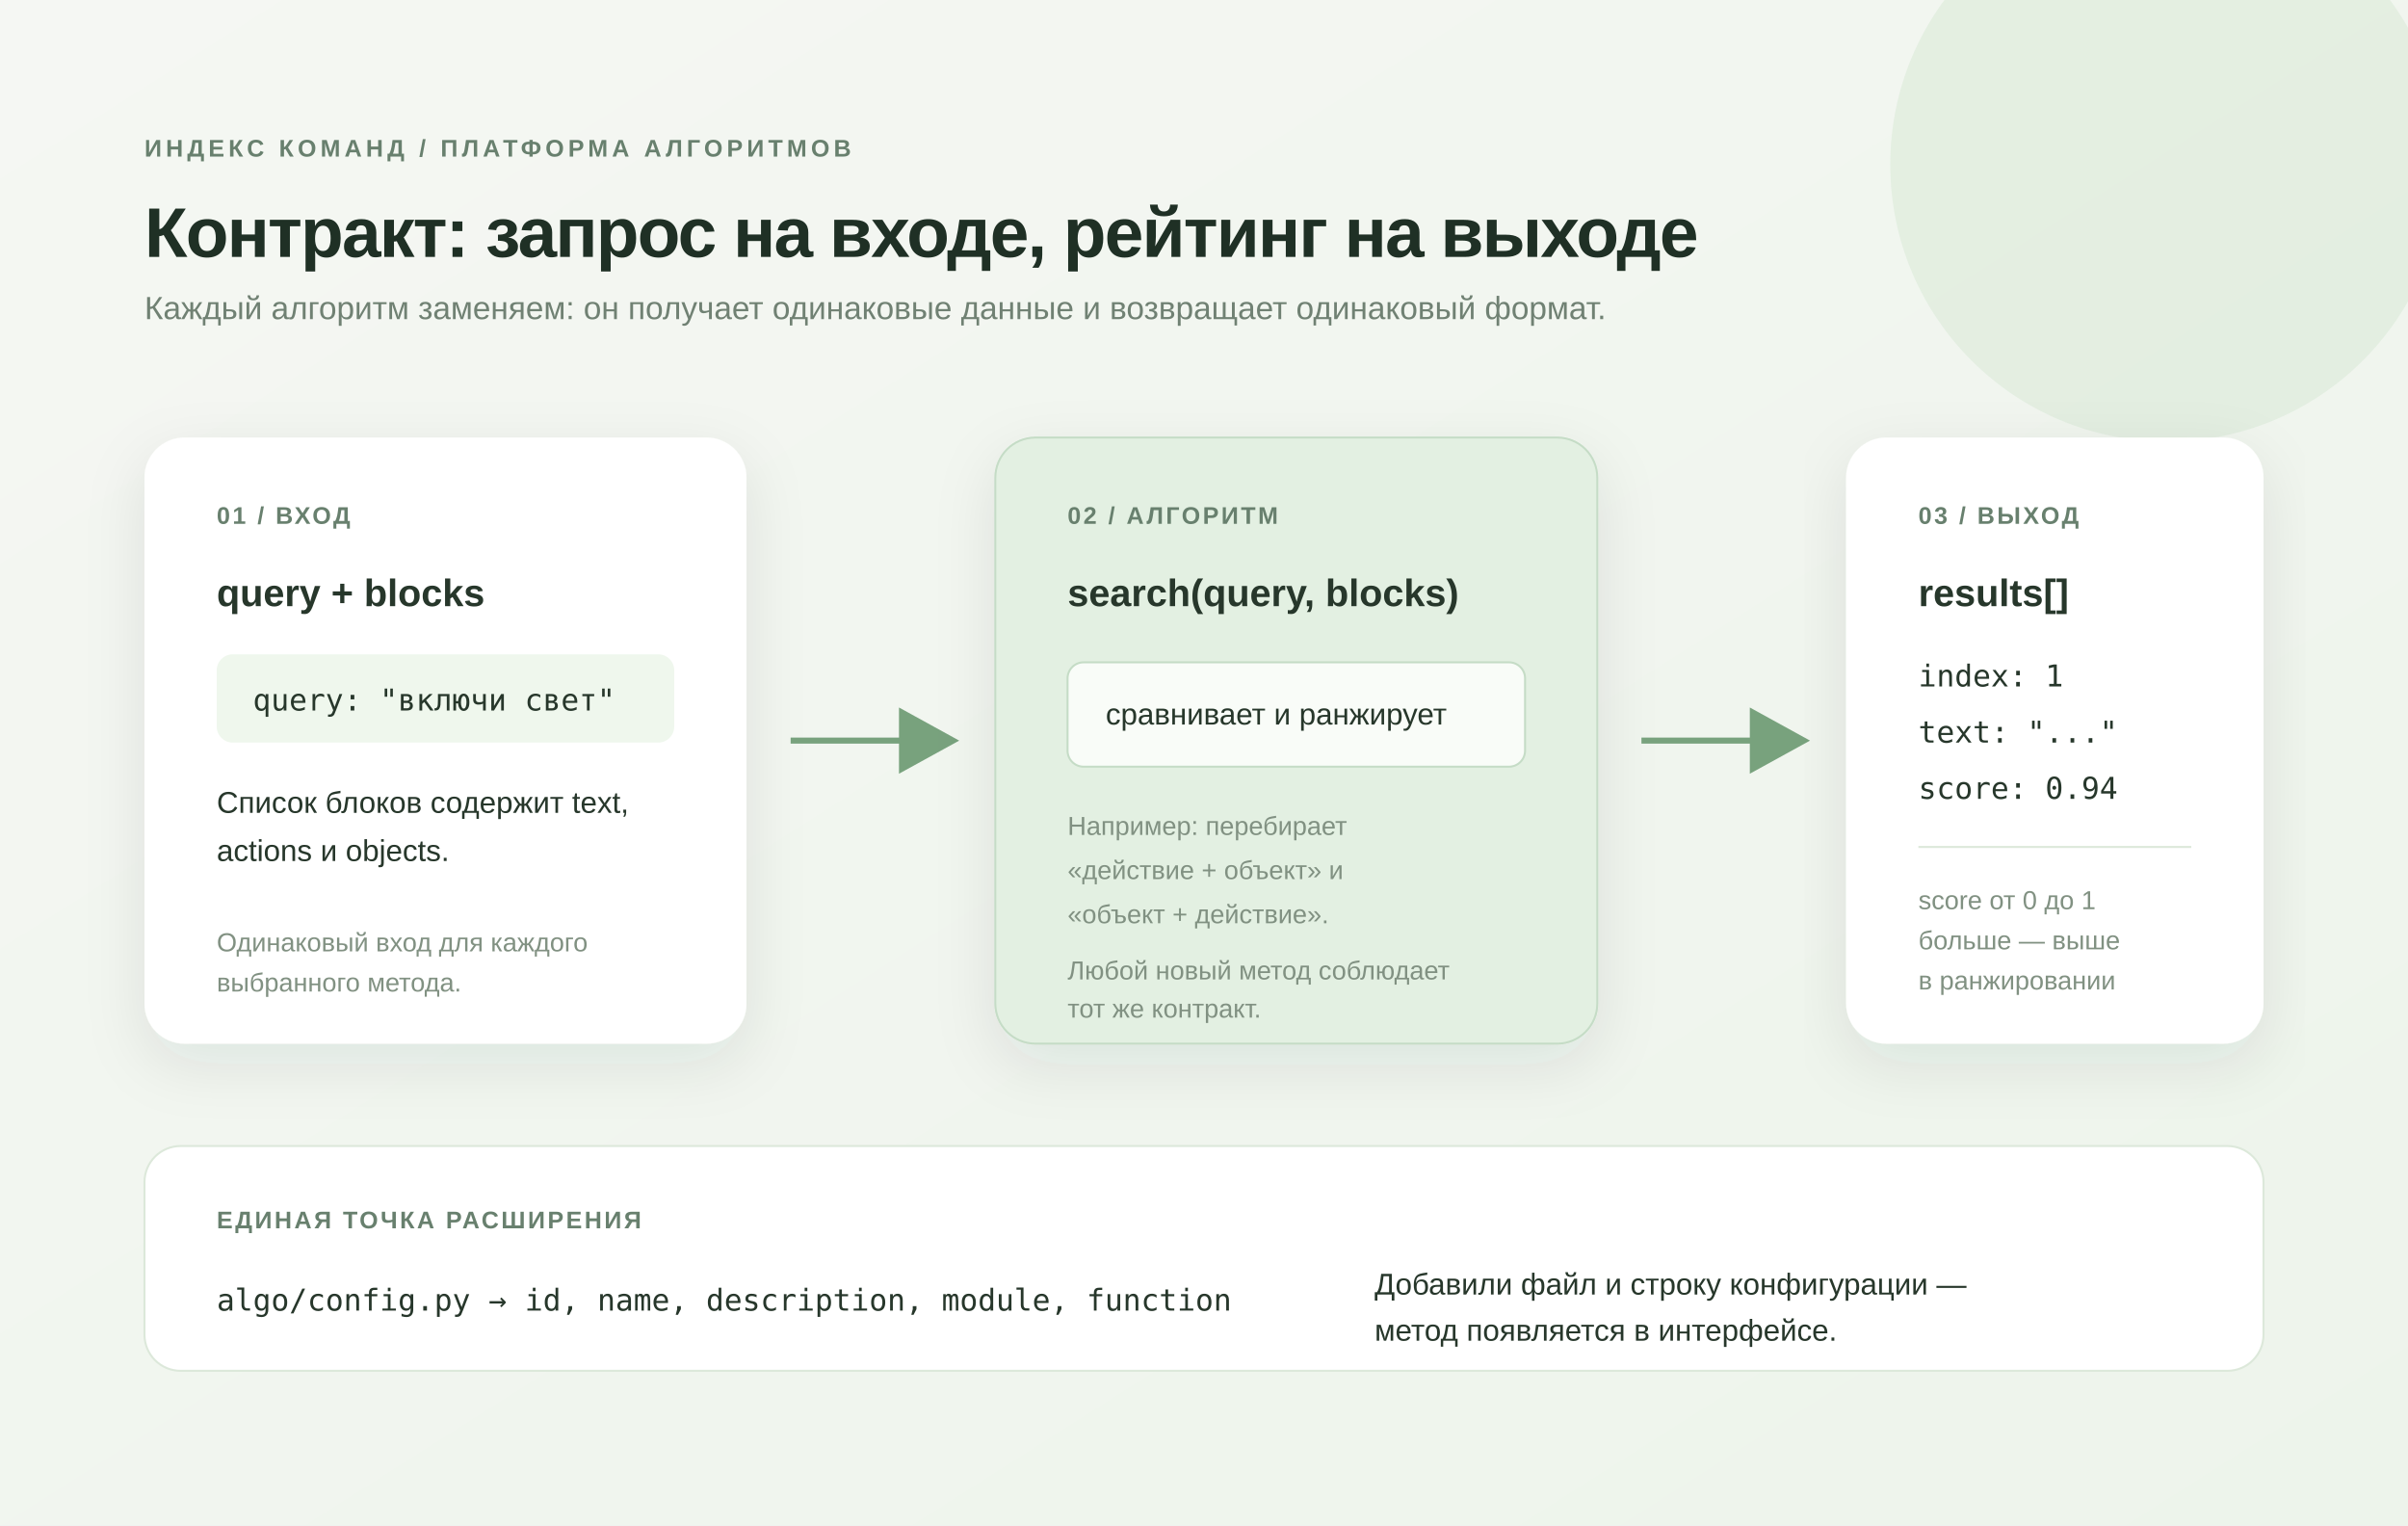
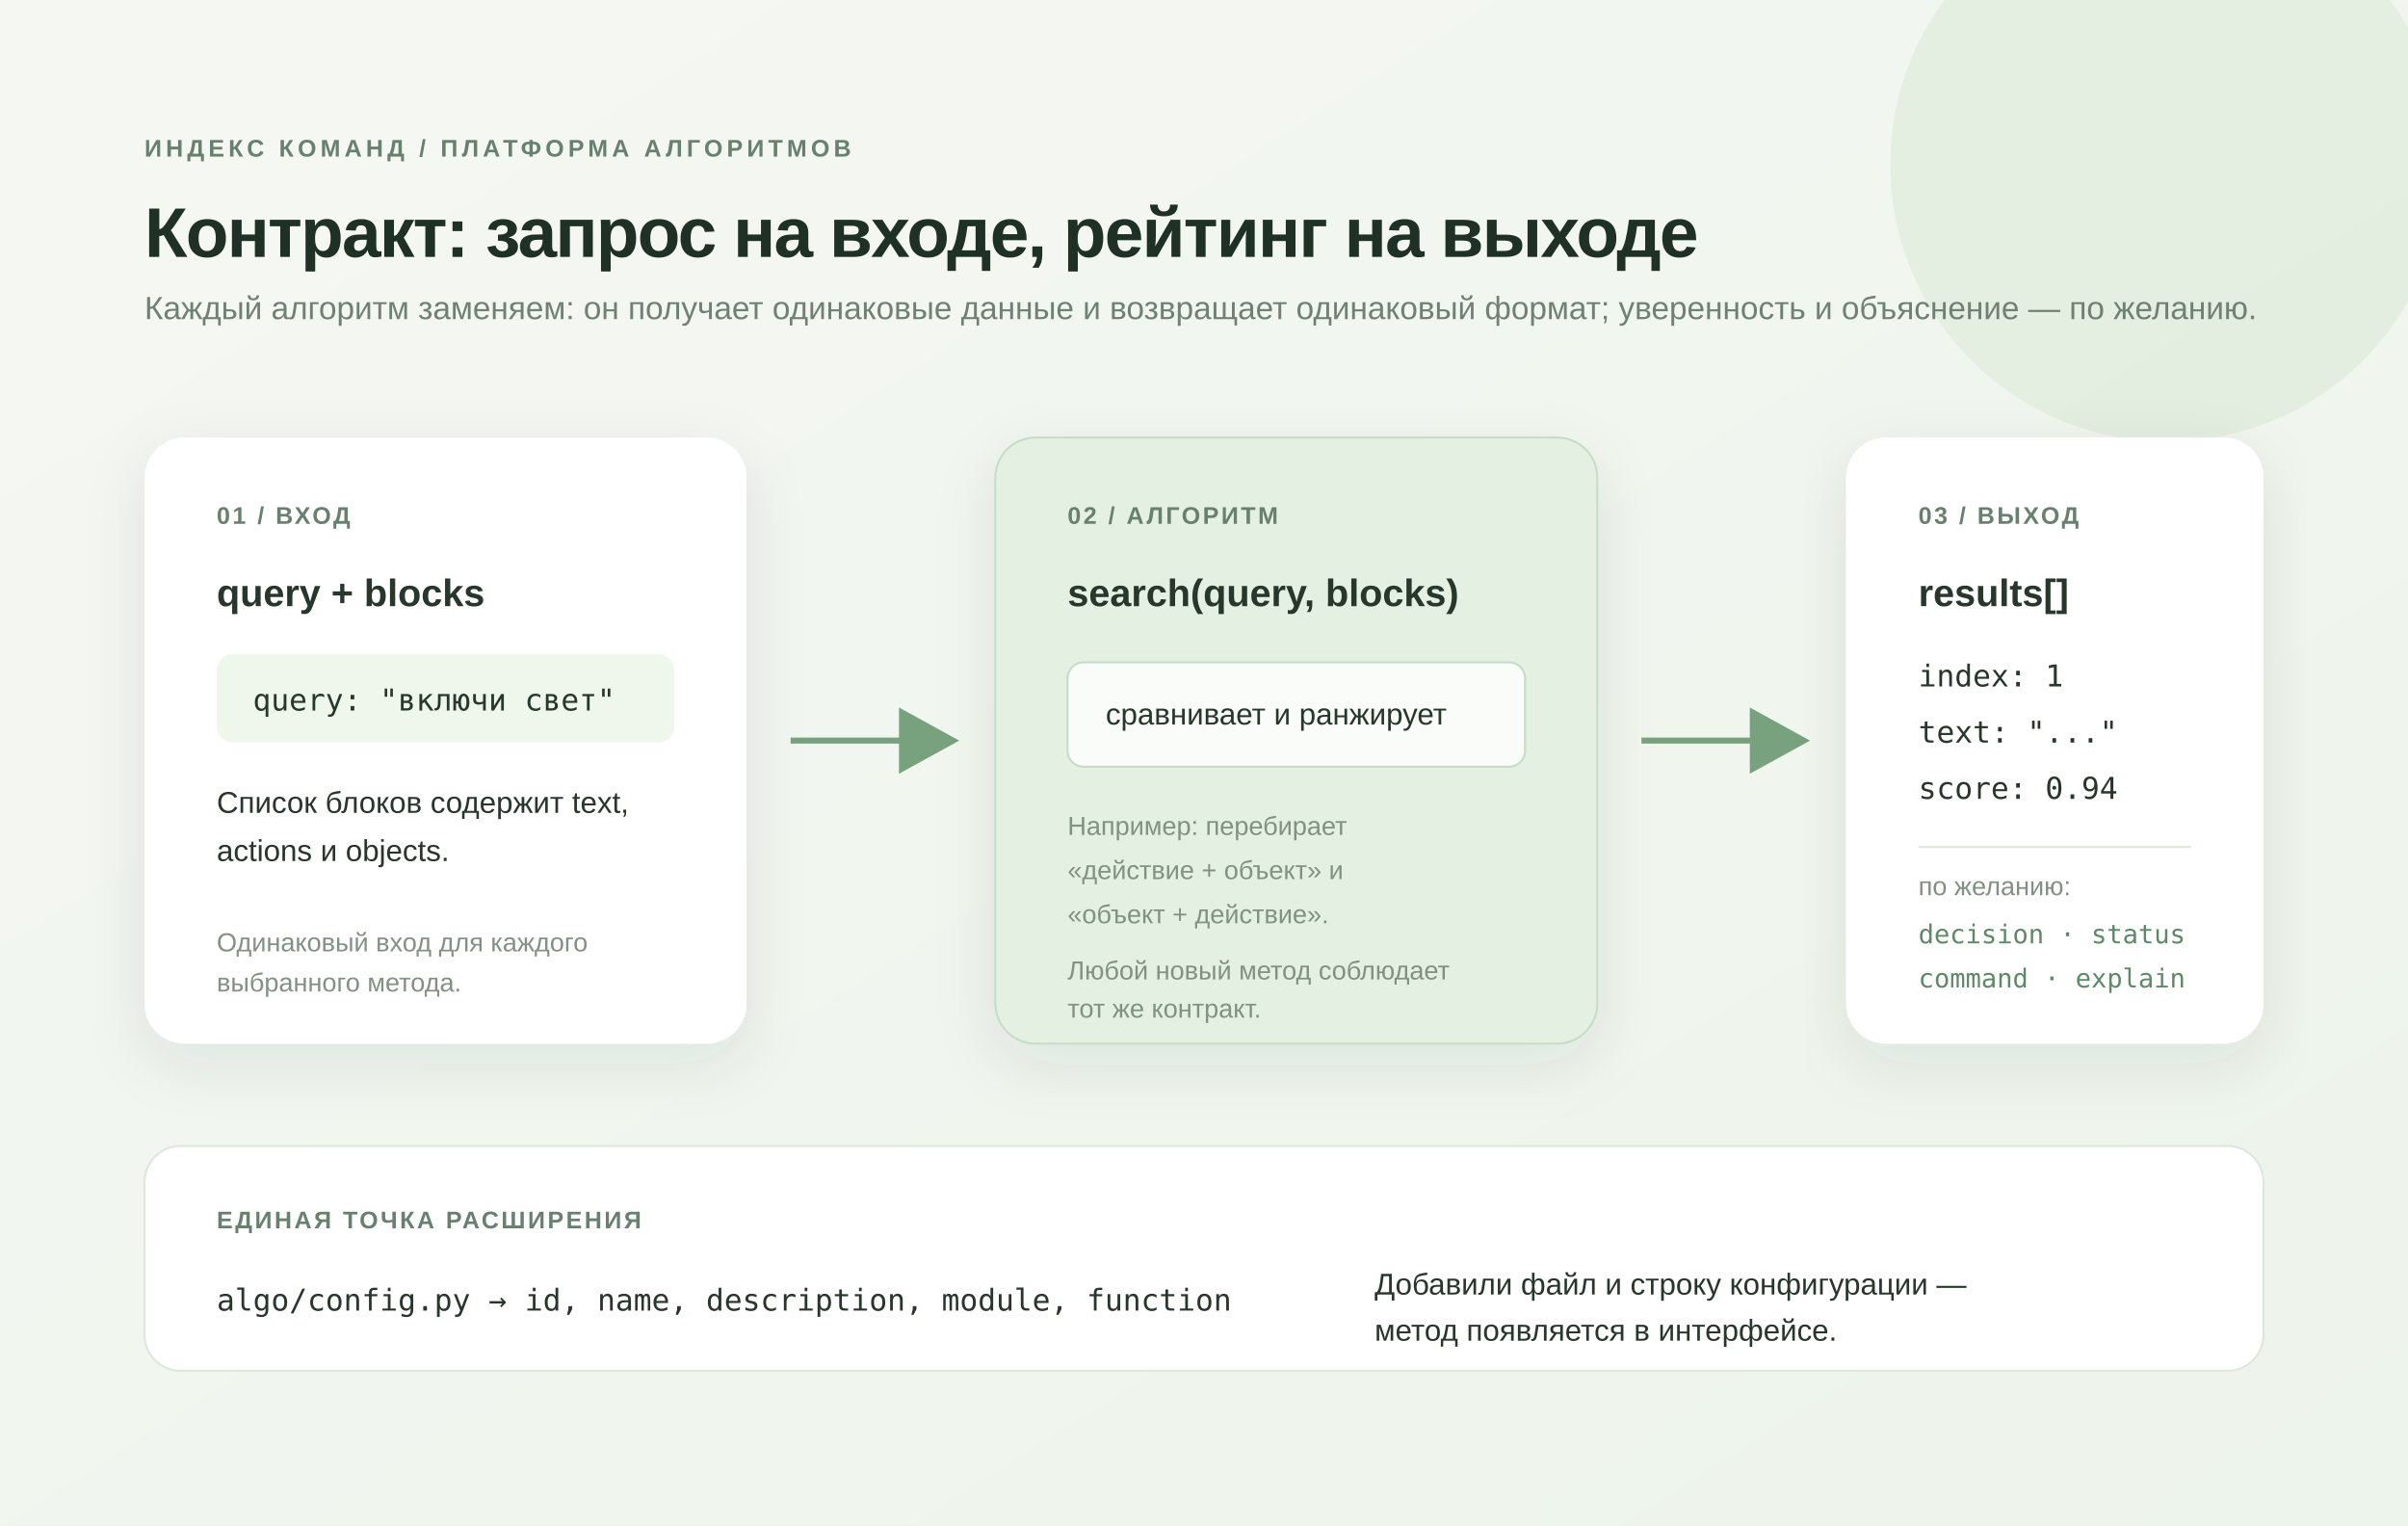
<svg xmlns="http://www.w3.org/2000/svg" width="1200" height="760" viewBox="0 0 1200 760" role="img" aria-labelledby="title desc">
  <defs>
    <linearGradient id="bg" x1="0" y1="0" x2="1" y2="1">
      <stop offset="0" stop-color="#f5f7f3" />
      <stop offset="1" stop-color="#edf4eb" />
    </linearGradient>
    <filter id="shadow" x="-10%" y="-10%" width="120%" height="130%">
      <feDropShadow dx="0" dy="10" stdDeviation="15" flood-color="#294735" flood-opacity=".09" />
    </filter>
    <marker id="arrow" markerWidth="11" markerHeight="11" refX="8" refY="5.5" orient="auto">
      <path d="M0,0 L10,5.5 L0,11 Z" fill="#78a27d" />
    </marker>
    <style>
-       .title{font:700 35px Arial,sans-serif;fill:#1f3025;letter-spacing:-.8px}.subtitle{font:16px Arial,sans-serif;fill:#708173}.eyebrow,.label{font:700 12px Arial,sans-serif;fill:#68806e;letter-spacing:2px}.label{letter-spacing:1.2px}.body{font:15px Arial,sans-serif;fill:#27372b}.code{font:15px monospace;fill:#27372b}.strong{font:700 19px Arial,sans-serif;fill:#27372b}.small{font:13px Arial,sans-serif;fill:#819182}.inverse{fill:#fff}.inverse-soft{fill:#c8ddca}
+       .title{font:700 35px Arial,sans-serif;fill:#1f3025;letter-spacing:-.8px}.subtitle{font:16px Arial,sans-serif;fill:#708173}.eyebrow,.label{font:700 12px Arial,sans-serif;fill:#68806e;letter-spacing:2px}.label{letter-spacing:1.2px}.body{font:15px Arial,sans-serif;fill:#27372b}.code{font:15px monospace;fill:#27372b}.strong{font:700 19px Arial,sans-serif;fill:#27372b}.small{font:13px Arial,sans-serif;fill:#819182}.code-small{font:13px monospace;fill:#5d8966}.inverse{fill:#fff}.inverse-soft{fill:#c8ddca}
    </style>
  </defs>
  <rect width="1200" height="760" fill="url(#bg)" />
  <circle cx="1080" cy="82" r="138" fill="#dbead9" opacity=".62" />
  <text x="72" y="78" class="eyebrow">ИНДЕКС КОМАНД / ПЛАТФОРМА АЛГОРИТМОВ</text>
  <text x="72" y="128" class="title">Контракт: запрос на входе, рейтинг на выходе</text>
-   <text x="72" y="159" class="subtitle">Каждый алгоритм заменяем: он получает одинаковые данные и возвращает одинаковый формат.</text>
+   <text x="72" y="159" class="subtitle">Каждый алгоритм заменяем: он получает одинаковые данные и возвращает одинаковый формат; уверенность и объяснение — по желанию.</text>
  <rect x="72" y="218" width="300" height="302" rx="20" fill="#fff" filter="url(#shadow)" />
  <text x="108" y="261" class="label">01 / ВХОД</text>
  <text x="108" y="302" class="strong">query + blocks</text>
  <rect x="108" y="326" width="228" height="44" rx="8" fill="#eff7ed" />
  <text x="126" y="354" class="code">query: "включи свет"</text>
  <text x="108" y="405" class="body">Список блоков содержит text,</text>
  <text x="108" y="429" class="body">actions и objects.</text>
  <text x="108" y="474" class="small">Одинаковый вход для каждого</text>
  <text x="108" y="494" class="small">выбранного метода.</text>
  <line x1="394" y1="369" x2="472" y2="369" stroke="#78a27d" stroke-width="3" marker-end="url(#arrow)" />
  <rect x="496" y="218" width="300" height="302" rx="20" fill="#e3f0e2" stroke="#c5dcc6" filter="url(#shadow)" />
  <text x="532" y="261" class="label">02 / АЛГОРИТМ</text>
  <text x="532" y="302" class="strong">search(query, blocks)</text>
  <rect x="532" y="330" width="228" height="52" rx="8" fill="#f9fcf8" stroke="#c5dcc6" />
  <text x="551" y="361" class="body">сравнивает и ранжирует</text>
  <text x="532" y="416" class="small">Например: перебирает</text>
  <text x="532" y="438" class="small">«действие + объект» и</text>
  <text x="532" y="460" class="small">«объект + действие».</text>
  <text x="532" y="488" class="small">Любой новый метод соблюдает</text>
  <text x="532" y="507" class="small">тот же контракт.</text>
  <line x1="818" y1="369" x2="896" y2="369" stroke="#78a27d" stroke-width="3" marker-end="url(#arrow)" />
  <rect x="920" y="218" width="208" height="302" rx="20" fill="#fff" filter="url(#shadow)" />
  <text x="956" y="261" class="label">03 / ВЫХОД</text>
  <text x="956" y="302" class="strong">results[]</text>
  <text x="956" y="342" class="code">index: 1</text>
  <text x="956" y="370" class="code">text: "..."</text>
  <text x="956" y="398" class="code">score: 0.94</text>
  <line x1="956" y1="422" x2="1092" y2="422" stroke="#dce8da" />
-   <text x="956" y="453" class="small">score от 0 до 1</text>
-   <text x="956" y="473" class="small">больше — выше</text>
-   <text x="956" y="493" class="small">в ранжировании</text>
+   <text x="956" y="446" class="small">по желанию:</text>
+   <text x="956" y="470" class="code-small">decision · status</text>
+   <text x="956" y="492" class="code-small">command · explain</text>
  <rect x="72" y="571" width="1056" height="112" rx="18" fill="#fff" stroke="#dce8da" />
  <text x="108" y="612" class="label">ЕДИНАЯ ТОЧКА РАСШИРЕНИЯ</text>
  <text x="108" y="653" class="code">algo/config.py  →  id, name, description, module, function</text>
  <text x="685" y="645" class="body">Добавили файл и строку конфигурации —</text>
  <text x="685" y="668" class="body">метод появляется в интерфейсе.</text>
</svg>
